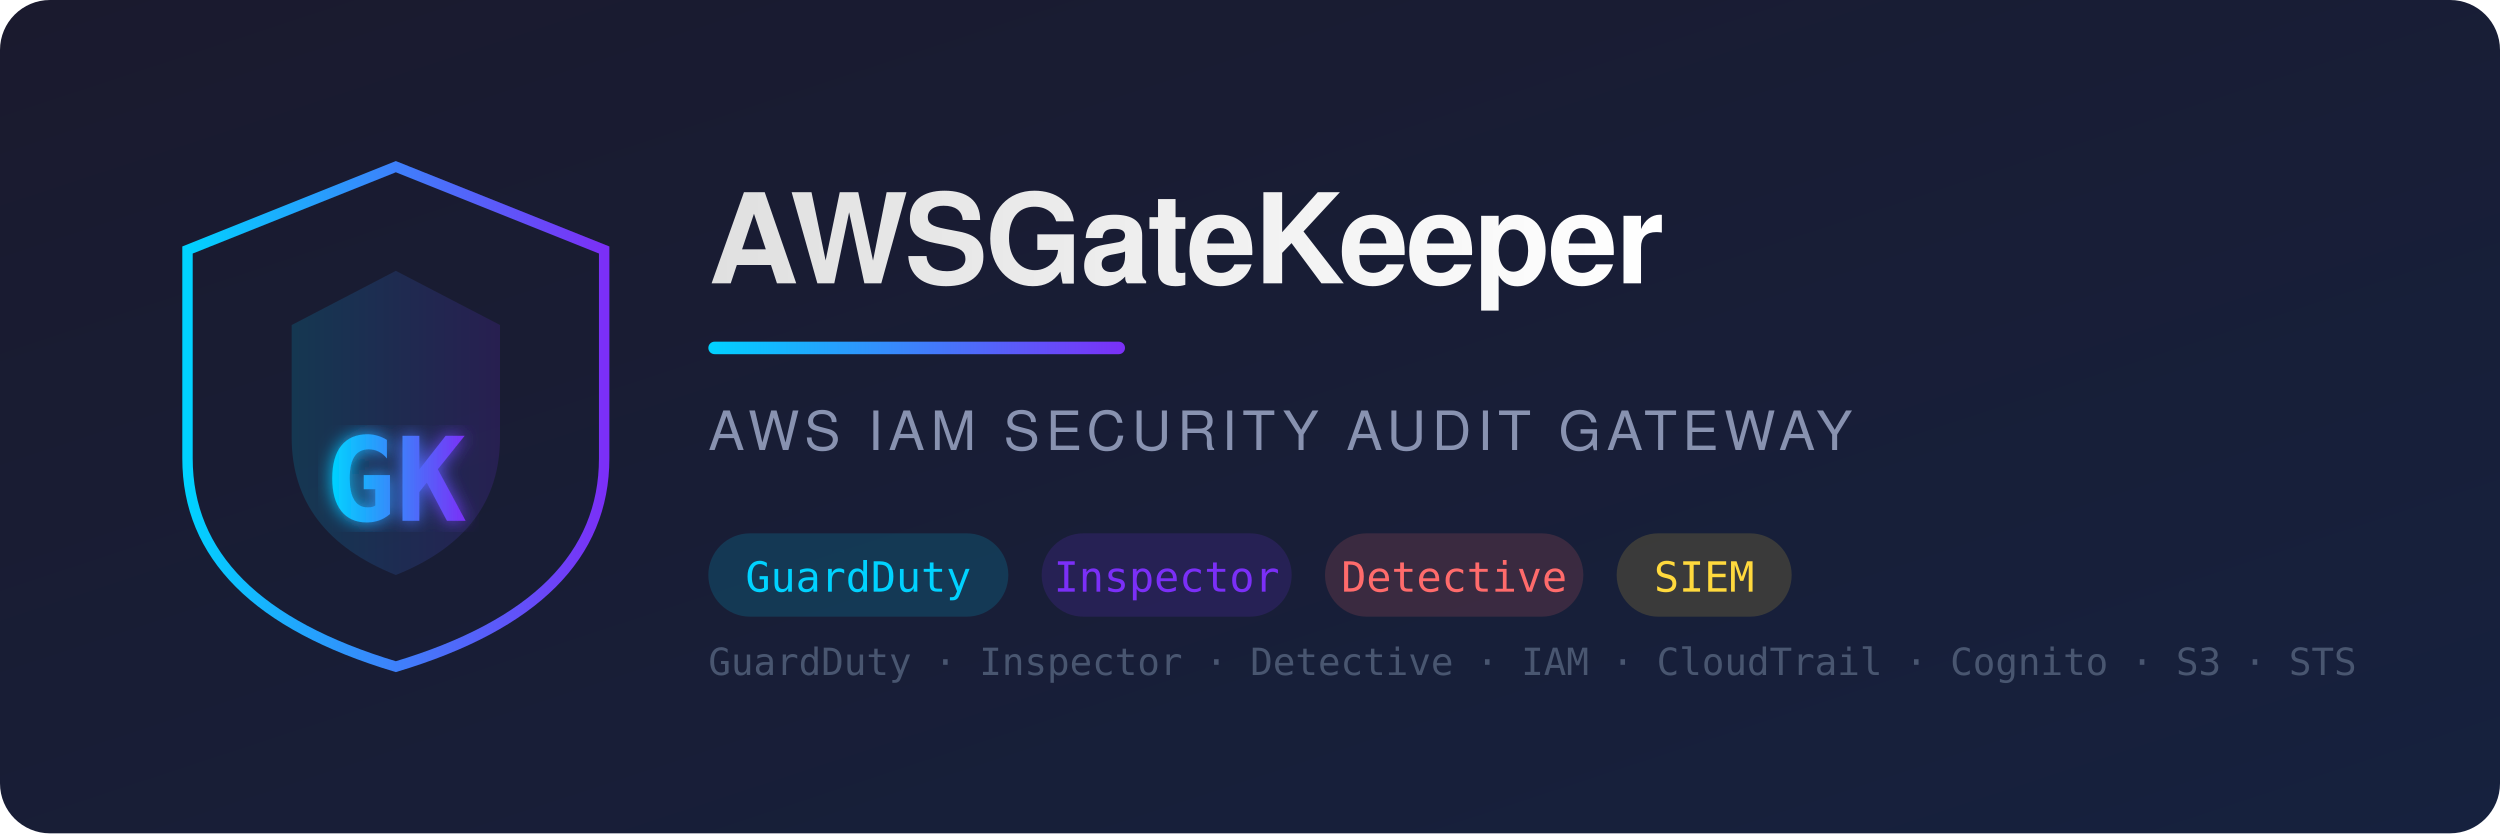
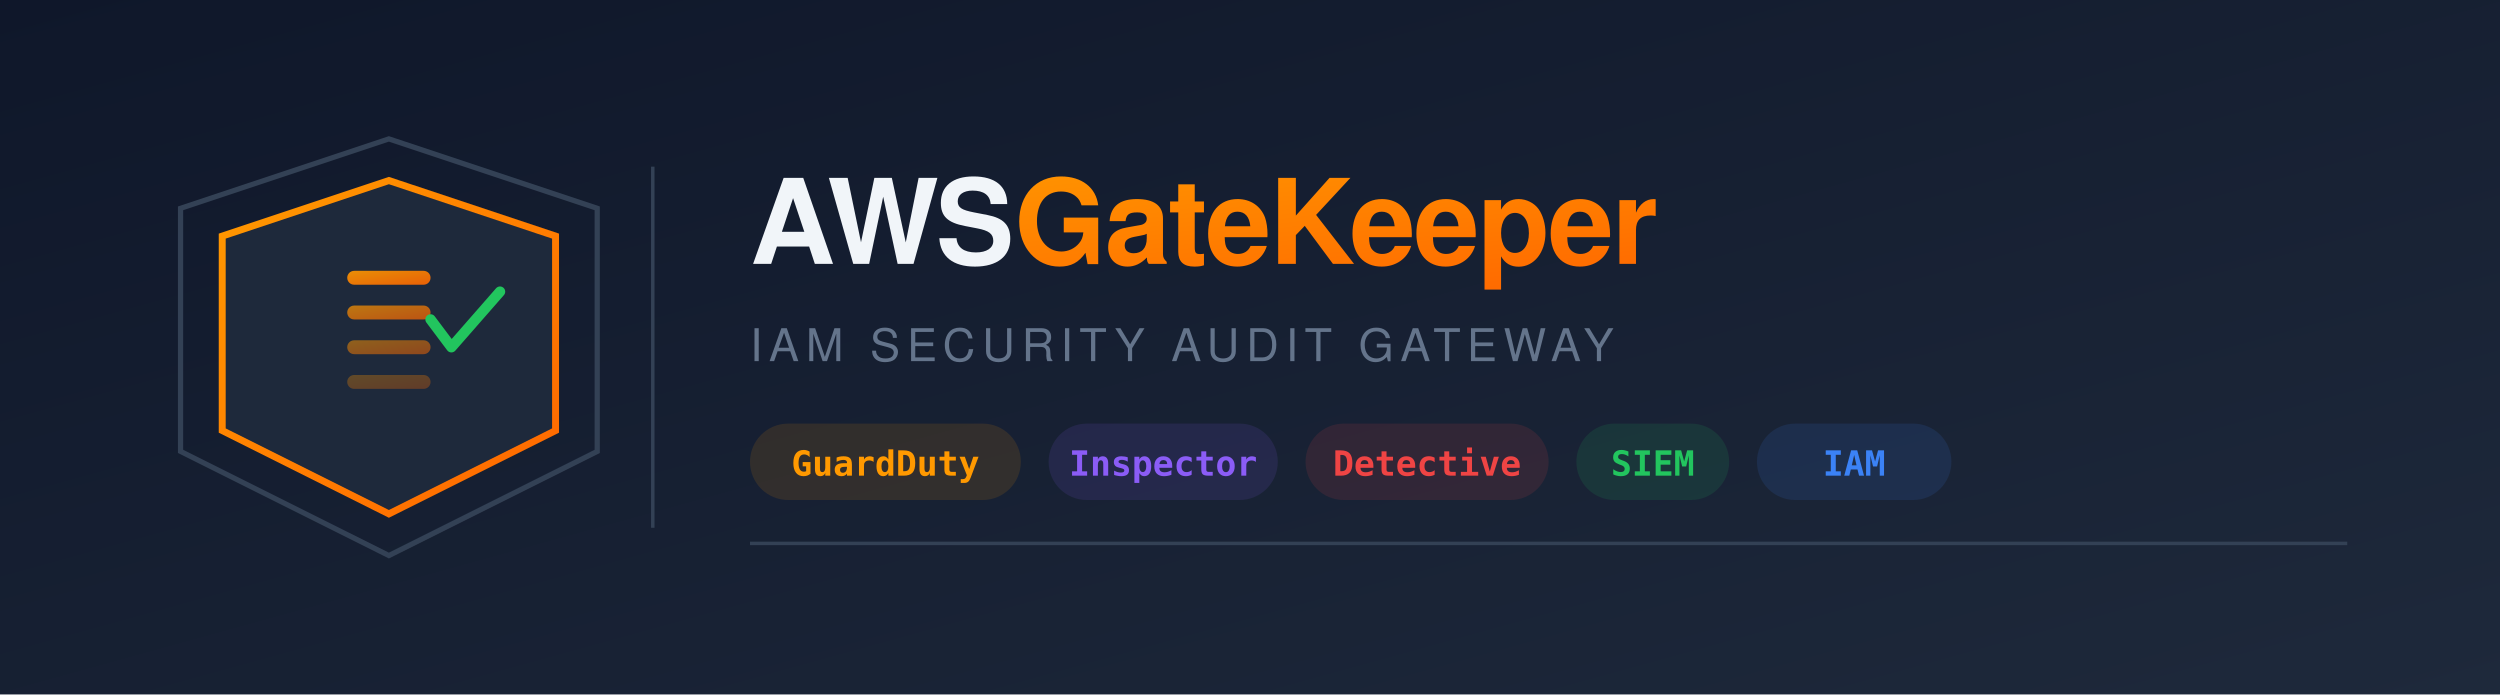
- <svg xmlns="http://www.w3.org/2000/svg" viewBox="0 0 600 200" width="600" height="200">
+ <svg xmlns="http://www.w3.org/2000/svg" viewBox="0 0 720 200">
  <defs>
-     <linearGradient id="shield" x1="0%" y1="0%" x2="100%" y2="100%">
-       <stop offset="0%" style="stop-color:#1A1A2E;stop-opacity:1" />
-       <stop offset="100%" style="stop-color:#16213E;stop-opacity:1" />
+     <linearGradient id="bg" x1="0" y1="0" x2="1" y2="1">
+       <stop offset="0%" stop-color="#0F172A" />
+       <stop offset="100%" stop-color="#1E293B" />
    </linearGradient>
-     <linearGradient id="accent" x1="0%" y1="0%" x2="100%" y2="0%">
-       <stop offset="0%" style="stop-color:#00D2FF;stop-opacity:1" />
-       <stop offset="100%" style="stop-color:#7B2FF7;stop-opacity:1" />
+     <linearGradient id="iconGrad" x1="0" y1="0" x2="1" y2="1">
+       <stop offset="0%" stop-color="#FF9900" />
+       <stop offset="100%" stop-color="#FF6600" />
    </linearGradient>
-     <linearGradient id="textGrad" x1="0%" y1="0%" x2="100%" y2="0%">
-       <stop offset="0%" style="stop-color:#E0E0E0;stop-opacity:1" />
-       <stop offset="100%" style="stop-color:#FFFFFF;stop-opacity:1" />
+     <linearGradient id="accent" x1="0" y1="0" x2="1" y2="0">
+       <stop offset="0%" stop-color="#8B5CF6" />
+       <stop offset="100%" stop-color="#6366F1" />
    </linearGradient>
-     <filter id="glow">
-       <feGaussianBlur stdDeviation="2" result="blur" />
-       <feMerge>
-         <feMergeNode in="blur" />
-         <feMergeNode in="SourceGraphic" />
-       </feMerge>
-     </filter>
  </defs>
-   <rect width="600" height="200" rx="12" fill="url(#shield)" />
-   <g transform="translate(35, 30)">
-     <path d="M60 10 L110 30 L110 80 Q110 115 60 130 Q10 115 10 80 L10 30 Z" fill="none" stroke="url(#accent)" stroke-width="2.5" />
-     <path d="M60 35 L85 48 L85 75 Q85 98 60 108 Q35 98 35 75 L35 48 Z" fill="url(#accent)" opacity="0.15" />
-     <text x="60" y="95" text-anchor="middle" font-family="monospace" font-size="28" font-weight="900" fill="url(#accent)" filter="url(#glow)">GK</text>
+   <rect width="720" height="200" rx="0" fill="url(#bg)" />
+   <g transform="translate(48, 36)">
+     <polygon points="64,4 124,24 124,94 64,124 4,94 4,24" fill="none" stroke="#334155" stroke-width="1.5" />
+     <polygon points="64,16 112,32 112,88 64,112 16,88 16,32" fill="#1E293B" stroke="url(#iconGrad)" stroke-width="2" />
+     <rect x="52" y="42" width="24" height="4" rx="2" fill="url(#iconGrad)" opacity="0.9" />
+     <rect x="52" y="52" width="24" height="4" rx="2" fill="url(#iconGrad)" opacity="0.7" />
+     <rect x="52" y="62" width="24" height="4" rx="2" fill="url(#iconGrad)" opacity="0.5" />
+     <rect x="52" y="72" width="24" height="4" rx="2" fill="url(#iconGrad)" opacity="0.3" />
+     <path d="M76 56 L82 64 L96 48" fill="none" stroke="#22C55E" stroke-width="3" stroke-linecap="round" stroke-linejoin="round" />
  </g>
-   <text x="170" y="68" font-family="SF Pro Display, -apple-system, Helvetica, Arial, sans-serif" font-size="30" font-weight="800" fill="url(#textGrad)" letter-spacing="-0.5">
-     AWSGateKeeper
+   <line x1="188" y1="48" x2="188" y2="152" stroke="#334155" stroke-width="1" />
+   <text x="216" y="76" font-family="SF Pro Display,-apple-system,Helvetica,Arial,sans-serif" font-size="34" font-weight="800" fill="#F1F5F9" letter-spacing="-0.5">
+     AWS<tspan fill="url(#iconGrad)">GateKeeper</tspan>
  </text>
-   <rect x="170" y="82" width="100" height="3" rx="1.5" fill="url(#accent)" />
-   <text x="170" y="108" font-family="SF Pro Display, -apple-system, Helvetica, Arial, sans-serif" font-size="13" font-weight="500" fill="#8892B0" letter-spacing="1.5">
-     AWS IAM SECURITY AUDIT GATEWAY
+   <text x="216" y="104" font-family="SF Pro Display,-apple-system,Helvetica,Arial,sans-serif" font-size="13" font-weight="500" fill="#64748B" letter-spacing="2">
+     IAM SECURITY AUDIT GATEWAY
  </text>
-   <g transform="translate(170, 128)">
-     <rect x="0" y="0" width="72" height="20" rx="10" fill="#00D2FF" opacity="0.15" />
-     <text x="36" y="14" text-anchor="middle" font-family="monospace" font-size="10" fill="#00D2FF">GuardDuty</text>
-     <rect x="80" y="0" width="60" height="20" rx="10" fill="#7B2FF7" opacity="0.15" />
-     <text x="110" y="14" text-anchor="middle" font-family="monospace" font-size="10" fill="#7B2FF7">Inspector</text>
-     <rect x="148" y="0" width="62" height="20" rx="10" fill="#FF6B6B" opacity="0.15" />
-     <text x="179" y="14" text-anchor="middle" font-family="monospace" font-size="10" fill="#FF6B6B">Detective</text>
-     <rect x="218" y="0" width="42" height="20" rx="10" fill="#FFD93D" opacity="0.15" />
-     <text x="239" y="14" text-anchor="middle" font-family="monospace" font-size="10" fill="#FFD93D">SIEM</text>
+   <g transform="translate(216, 122)">
+     <rect x="0" y="0" width="78" height="22" rx="11" fill="#FF9900" opacity="0.12" />
+     <text x="39" y="15" text-anchor="middle" font-family="monospace" font-size="10" font-weight="600" fill="#FF9900">GuardDuty</text>
+     <rect x="86" y="0" width="66" height="22" rx="11" fill="#8B5CF6" opacity="0.12" />
+     <text x="119" y="15" text-anchor="middle" font-family="monospace" font-size="10" font-weight="600" fill="#8B5CF6">Inspector</text>
+     <rect x="160" y="0" width="70" height="22" rx="11" fill="#EF4444" opacity="0.12" />
+     <text x="195" y="15" text-anchor="middle" font-family="monospace" font-size="10" font-weight="600" fill="#EF4444">Detective</text>
+     <rect x="238" y="0" width="44" height="22" rx="11" fill="#22C55E" opacity="0.12" />
+     <text x="260" y="15" text-anchor="middle" font-family="monospace" font-size="10" font-weight="600" fill="#22C55E">SIEM</text>
+     <rect x="290" y="0" width="56" height="22" rx="11" fill="#3B82F6" opacity="0.12" />
+     <text x="318" y="15" text-anchor="middle" font-family="monospace" font-size="10" font-weight="600" fill="#3B82F6">IAM</text>
  </g>
-   <g transform="translate(170, 162)">
-     <text font-family="monospace" font-size="9" fill="#495670">
-       GuardDuty · Inspector · Detective · IAM · CloudTrail · Cognito · S3 · STS
-     </text>
-   </g>
+   <rect x="216" y="156" width="460" height="1" fill="#334155" />
</svg>
